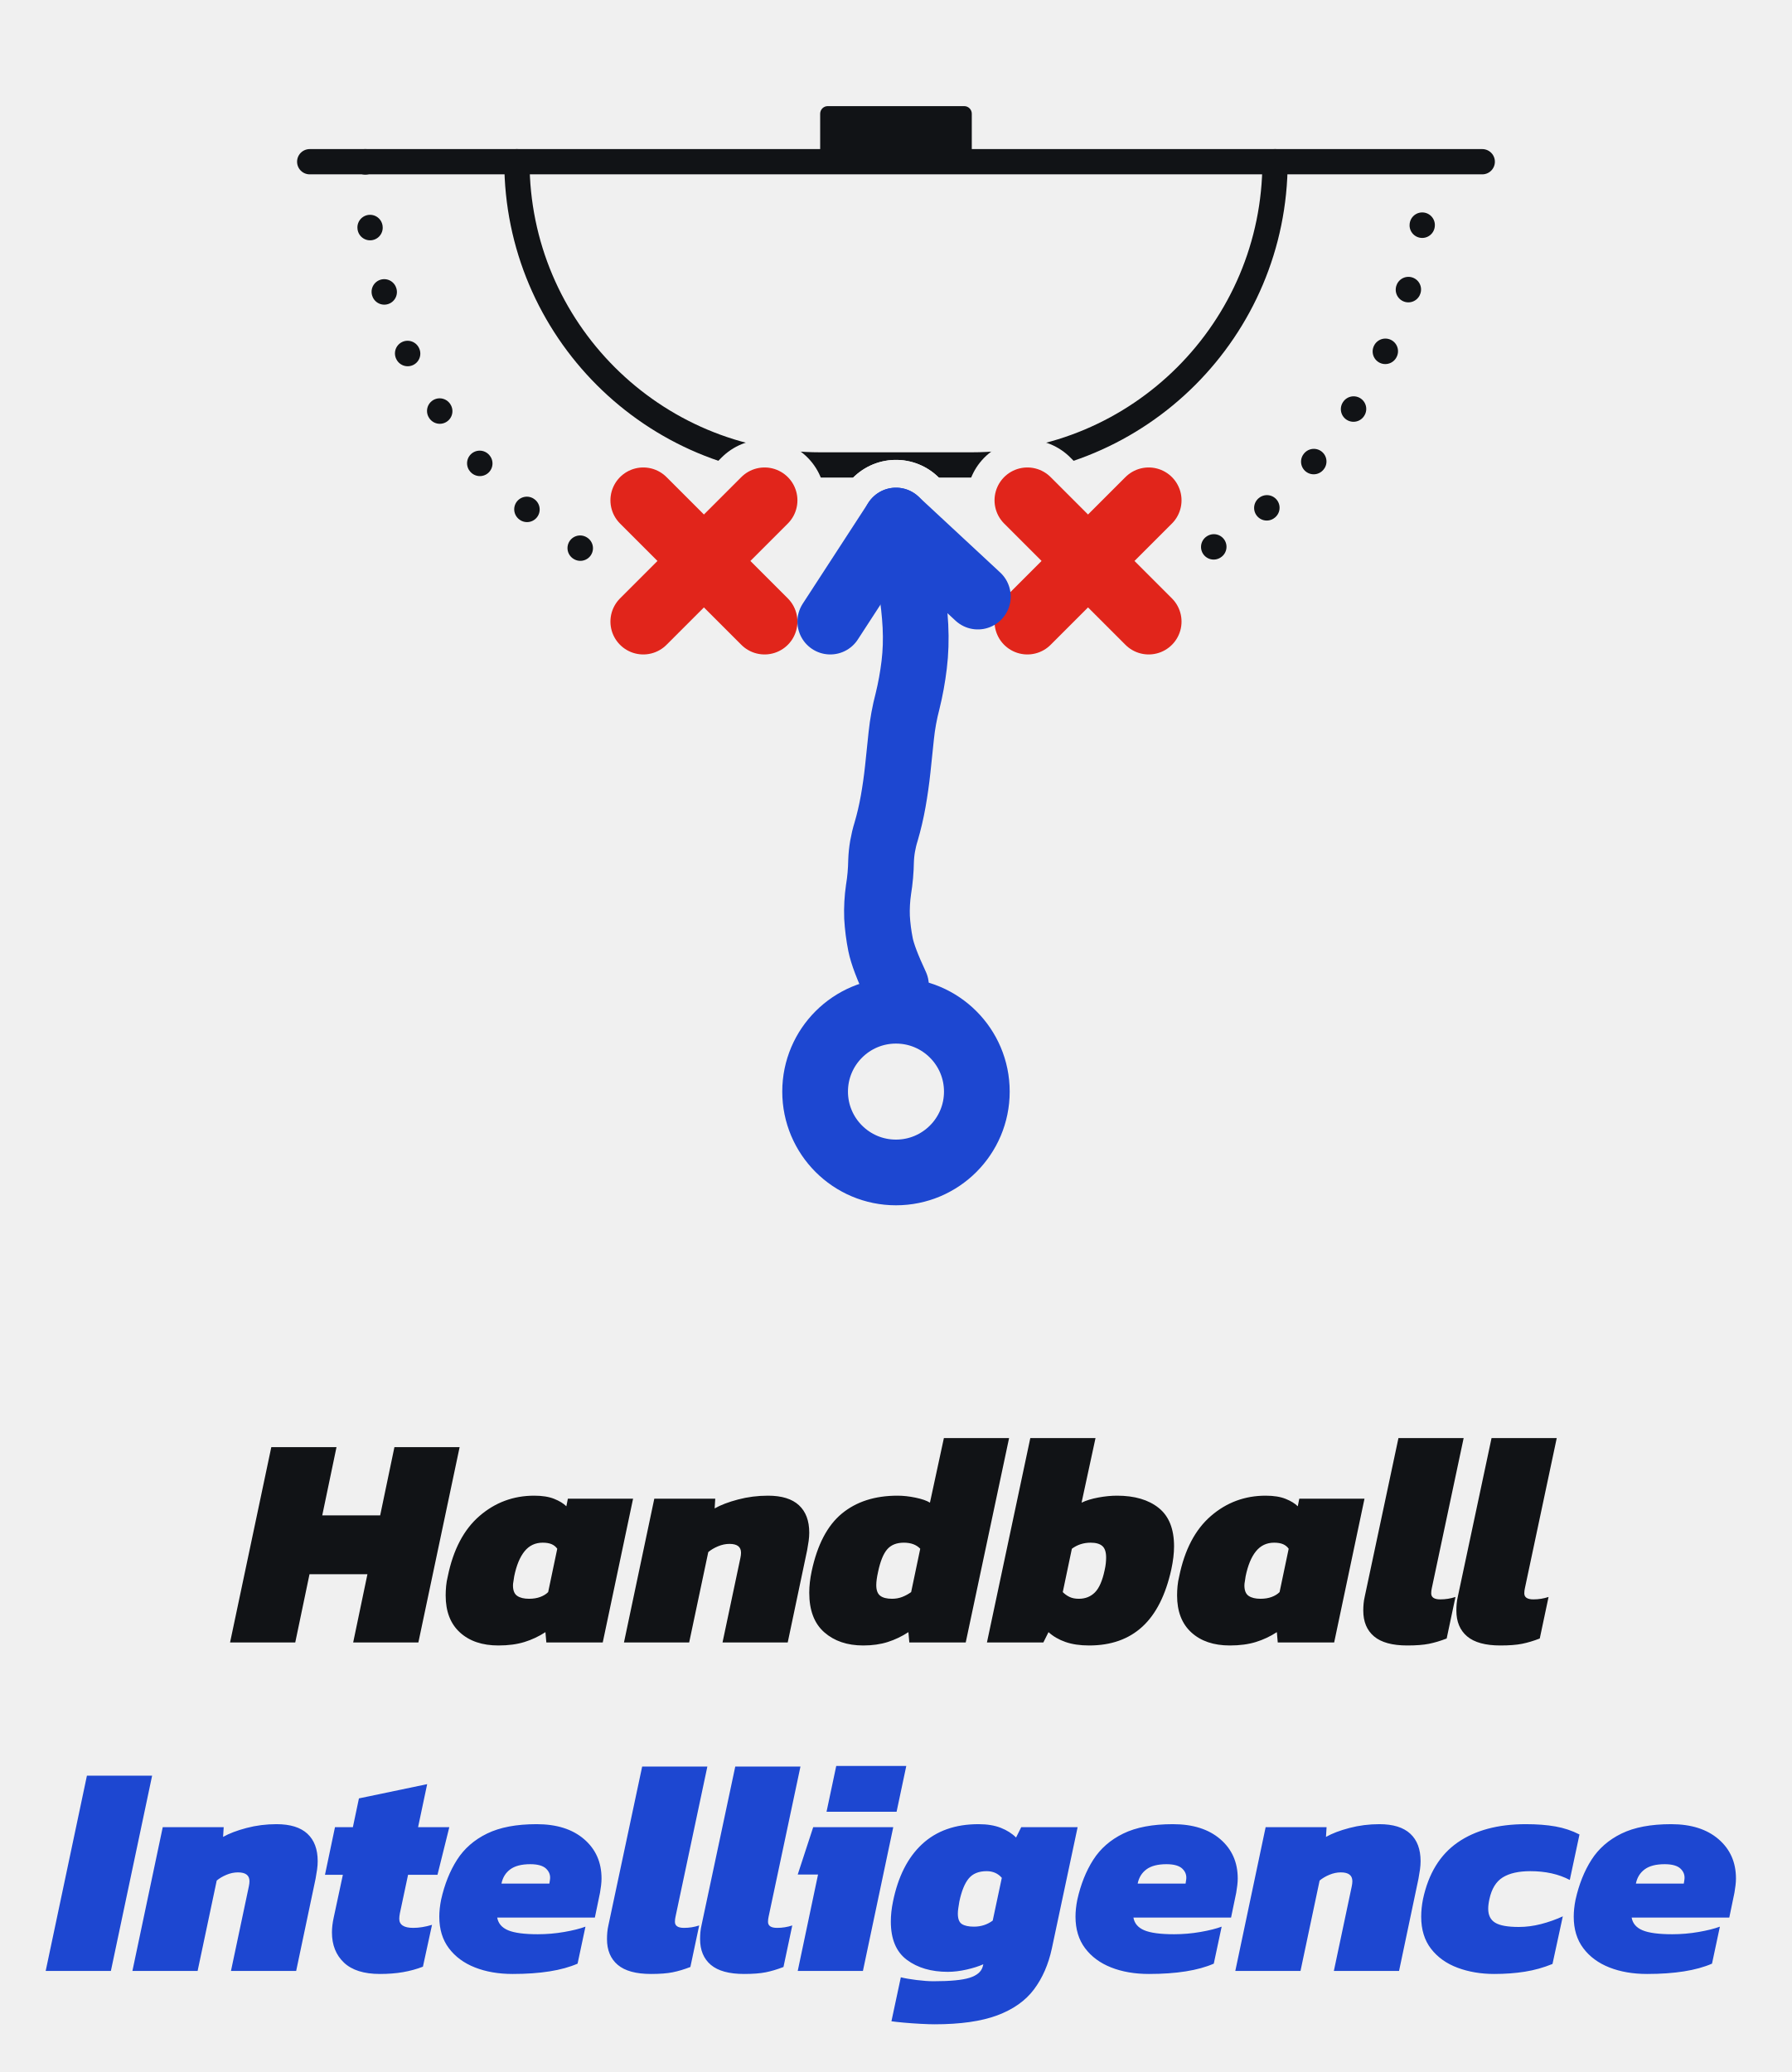
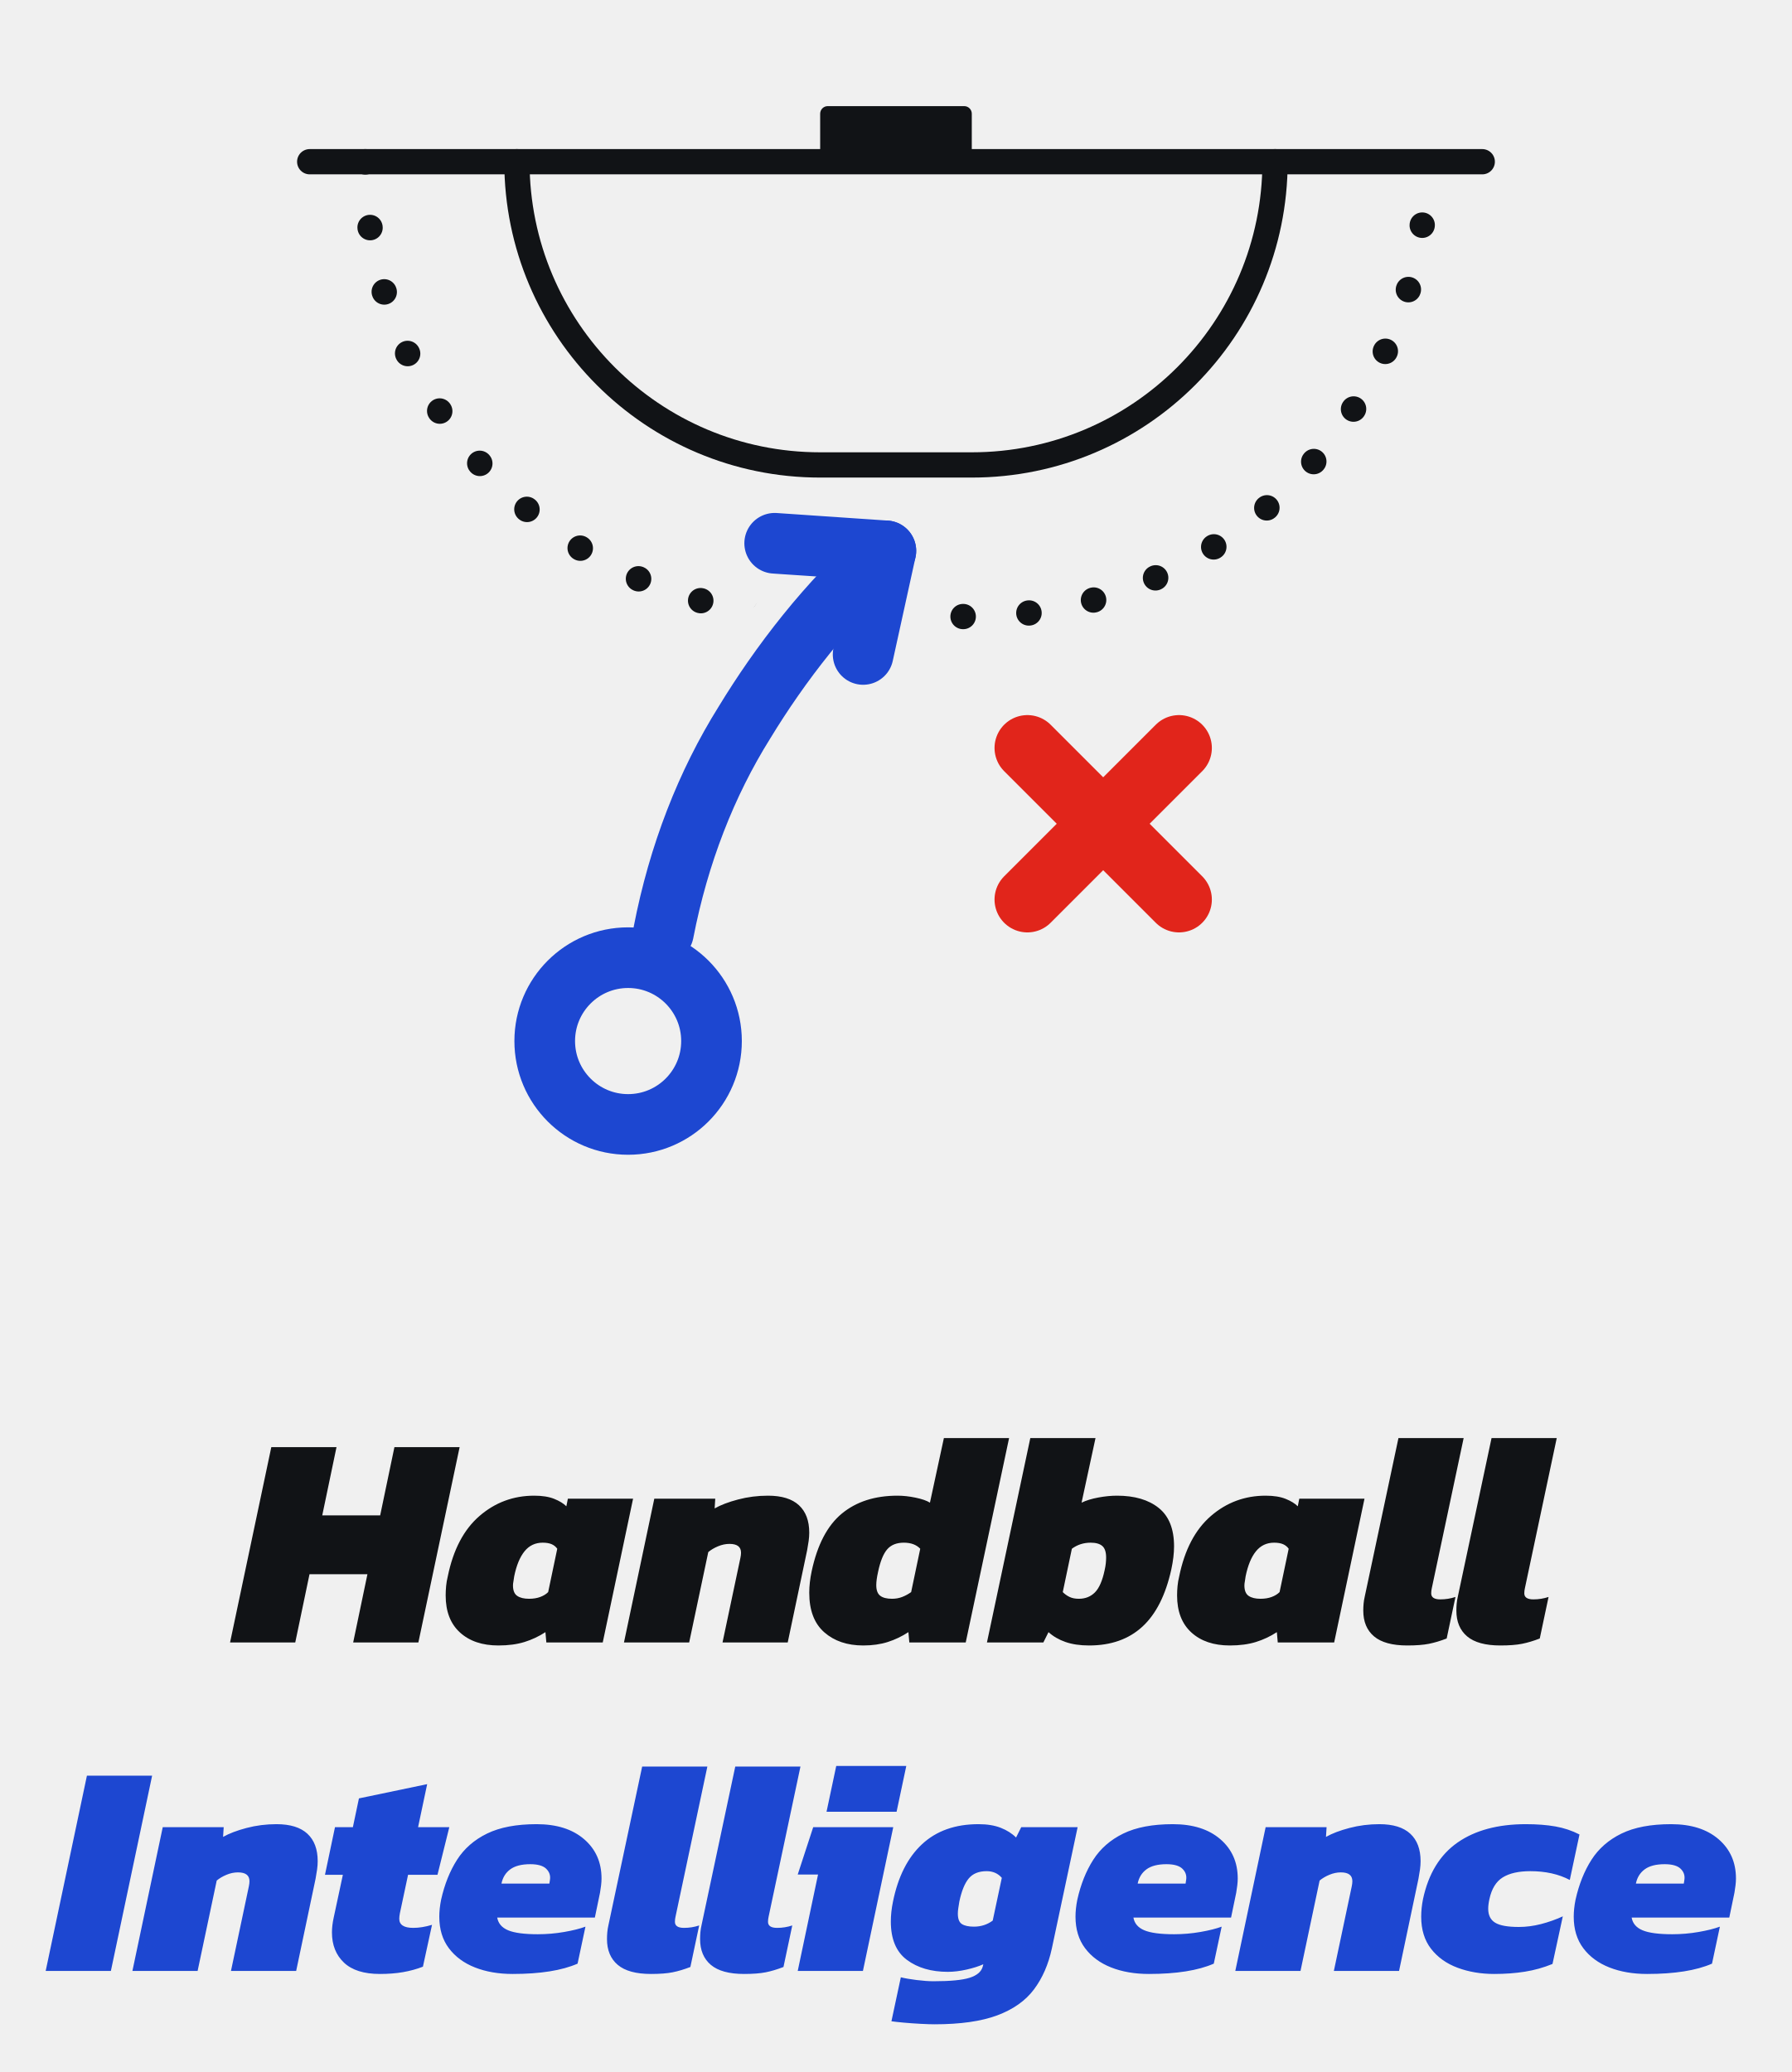
<svg xmlns="http://www.w3.org/2000/svg" viewBox="-98.56 0 709.12 820">
  <defs>
    <mask id="km25" maskUnits="userSpaceOnUse" x="0" y="0" width="512" height="512">
      <rect width="512" height="512" fill="#fff" />
-       <path d="M156 198L204 246M204 198L156 246" stroke="#000" stroke-width="48" stroke-linecap="round" fill="none" />
-       <path d="M308 198L356 246M356 198L308 246" stroke="#000" stroke-width="48" stroke-linecap="round" fill="none" />
-       <circle cx="256" cy="432" r="32" fill="none" stroke="#000" stroke-width="48" />
-       <path d="M256 390Q251 379.3 249.9 373.9Q248.8 368.4 248.5 363Q248.3 357.5 249.1 352Q250 346.5 250.1 340.7Q250.3 334.9 252.1 329.1Q253.8 323.3 254.9 317.1Q256 310.9 256.7 304.4Q257.4 297.8 258.1 291Q258.8 284.3 260.6 277.4Q262.3 270.5 263.2 263.1Q264.1 255.7 263.7 247.8Q263.3 240 261.9 231.7Q260.6 223.5 258.3 214.7L256 206" fill="none" stroke="#000" stroke-width="48" stroke-linecap="round" stroke-linejoin="round" />
-       <path d="M315.8 261.5L256 206L207.9 279.9" fill="none" stroke="#000" stroke-width="48" stroke-linecap="round" stroke-linejoin="round" />
+       <path d="M308 296L368 356M368 296L308 356" stroke="#000" stroke-width="48" stroke-linecap="round" fill="none" />
+       <circle cx="150" cy="412" r="33" fill="none" stroke="#000" stroke-width="46" />
+       <path d="M164 369 C 170 338, 181 310, 196 286 C 210 263, 229 238, 252 218" fill="none" stroke="#000" stroke-width="46" stroke-linecap="round" />
+       <path d="M243 259 L252 218 L208 215" fill="none" stroke="#000" stroke-width="46" stroke-linecap="round" stroke-linejoin="round" />
    </mask>
  </defs>
  <g mask="url(#km25)">
    <path d="M24 64H488" stroke="#111316" stroke-width="10" stroke-linecap="round" fill="none" />
    <rect x="226" y="42" width="60" height="22" rx="3" fill="#111316" />
    <path d="M106 64A120 120 0 0 0 226 184H286A120 120 0 0 0 406 64" stroke="#111316" stroke-width="10" fill="none" stroke-linecap="round" />
    <path d="M46 64A180 180 0 0 0 226 244H286A180 180 0 0 0 466 64" stroke="#111316" stroke-width="10" fill="none" stroke-linecap="round" stroke-dasharray="0.1 26" />
  </g>
-   <path d="M156 198L204 246M204 198L156 246" stroke="#e1251b" stroke-width="26" stroke-linecap="round" fill="none" />
-   <path d="M308 198L356 246M356 198L308 246" stroke="#e1251b" stroke-width="26" stroke-linecap="round" fill="none" />
-   <circle cx="256" cy="432" r="32" fill="none" stroke="#1d47d1" stroke-width="26" />
-   <path d="M256 390Q251 379.3 249.9 373.9Q248.8 368.4 248.5 363Q248.3 357.5 249.1 352Q250 346.5 250.1 340.7Q250.3 334.9 252.1 329.1Q253.8 323.3 254.9 317.1Q256 310.9 256.7 304.4Q257.4 297.8 258.1 291Q258.8 284.3 260.6 277.4Q262.3 270.5 263.2 263.1Q264.1 255.7 263.7 247.8Q263.3 240 261.9 231.7Q260.6 223.5 258.3 214.7L256 206" fill="none" stroke="#1d47d1" stroke-width="26" stroke-linecap="round" stroke-linejoin="round" />
-   <path d="M288.4 236.1L256 206L230 246" fill="none" stroke="#1d47d1" stroke-width="26" stroke-linecap="round" stroke-linejoin="round" />
+   <path d="M308 296L368 356M368 296L308 356" stroke="#e1251b" stroke-width="26" stroke-linecap="round" fill="none" />
+   <circle cx="150" cy="412" r="33" fill="none" stroke="#1d47d1" stroke-width="24" />
+   <path d="M164 369 C 170 338, 181 310, 196 286 C 210 263, 229 238, 252 218" fill="none" stroke="#1d47d1" stroke-width="24" stroke-linecap="round" />
+   <path d="M243 259 L252 218 L208 215" fill="none" stroke="#1d47d1" stroke-width="24" stroke-linecap="round" stroke-linejoin="round" />
  <path d="M18.28 650L-7.52 650L8.80 572.72L34.60 572.72L28.96 599.72L51.88 599.72L57.52 572.72L83.32 572.72L67.00 650L41.20 650L46.84 623L23.92 623L18.28 650ZM98.68 651.20L98.68 651.20Q89.08 651.20 83.44 646.04Q77.80 640.88 77.80 631.40L77.80 631.40Q77.80 629.60 77.98 627.68Q78.16 625.76 78.64 623.84L78.64 623.84Q81.88 608 91.18 599.96Q100.48 591.92 112.84 591.92L112.84 591.92Q117.64 591.92 120.76 593.18Q123.88 594.44 125.56 596.12L125.56 596.12L126.16 593.12L151.96 593.12L139.96 650L117.64 650L117.28 645.92Q113.44 648.44 109.00 649.82Q104.56 651.20 98.68 651.20ZM110.80 632.72L110.80 632.72Q113.32 632.72 115.24 632Q117.16 631.28 118.36 630.08L118.36 630.08L121.96 612.92Q121.12 611.72 119.74 611.12Q118.36 610.52 116.20 610.52L116.20 610.52Q111.76 610.52 109.00 613.94Q106.24 617.36 104.92 623.84L104.92 623.84Q104.80 624.92 104.62 625.82Q104.44 626.72 104.44 627.44L104.44 627.44Q104.44 630.44 106.12 631.58Q107.80 632.72 110.80 632.72ZM174.16 650L148.36 650L160.36 593.12L184.48 593.12L184.24 596.96Q187.84 594.92 193.54 593.42Q199.24 591.92 205.36 591.92L205.36 591.92Q213.52 591.92 217.60 595.70Q221.68 599.48 221.68 606.56L221.68 606.56Q221.68 608.12 221.44 609.86Q221.20 611.60 220.84 613.52L220.84 613.52L213.16 650L187.36 650L194.44 616.52Q194.56 615.92 194.62 615.44Q194.68 614.96 194.68 614.48L194.68 614.48Q194.68 611 190.12 611L190.12 611Q187.84 611 185.56 611.96Q183.28 612.92 181.72 614.24L181.72 614.24L174.16 650ZM243.04 651.20L243.04 651.20Q233.56 651.20 227.62 645.98Q221.68 640.76 221.68 630.32L221.68 630.32Q221.68 628.28 221.92 626.18Q222.16 624.08 222.64 621.80L222.64 621.80Q226.00 606.08 234.58 599Q243.16 591.92 256.60 591.92L256.60 591.92Q259.96 591.92 263.74 592.70Q267.52 593.48 269.44 594.68L269.44 594.68L274.96 569.12L300.76 569.12L283.60 650L261.28 650L260.92 645.92Q257.08 648.44 252.76 649.82Q248.44 651.20 243.04 651.20ZM254.44 632.72L254.44 632.72Q256.60 632.72 258.46 632Q260.32 631.28 262.00 630.08L262.00 630.08L265.60 612.92Q263.32 610.52 259.12 610.52L259.12 610.52Q254.80 610.52 252.52 613.16Q250.24 615.80 248.92 622.04L248.92 622.04Q248.20 625.28 248.20 627.32L248.20 627.32Q248.20 630.32 249.76 631.52Q251.32 632.72 254.44 632.72ZM332.44 651.20L332.44 651.20Q327.04 651.20 323.08 649.82Q319.12 648.44 316.36 645.92L316.36 645.92L314.32 650L292 650L309.16 569.12L334.96 569.12L329.44 594.68Q332.20 593.36 336.10 592.64Q340 591.92 343.48 591.92L343.48 591.92Q353.92 591.92 359.98 596.78Q366.04 601.64 366.04 611.96L366.04 611.96Q366.04 616.04 364.96 621.08L364.96 621.08Q361.60 636.32 353.50 643.76Q345.40 651.20 332.44 651.20ZM328.36 632.72L328.36 632.72Q332.20 632.72 334.72 630.20Q337.24 627.68 338.56 621.44L338.56 621.44Q338.92 619.88 339.04 618.62Q339.16 617.36 339.16 616.40L339.16 616.40Q339.16 613.16 337.66 611.84Q336.16 610.52 333.04 610.52L333.04 610.52Q328.84 610.52 325.60 612.92L325.60 612.92L322 630.08Q323.20 631.28 324.70 632Q326.20 632.72 328.36 632.72ZM388.12 651.20L388.12 651.20Q378.52 651.20 372.88 646.04Q367.24 640.88 367.24 631.40L367.24 631.40Q367.24 629.60 367.42 627.68Q367.60 625.76 368.08 623.84L368.08 623.84Q371.32 608 380.62 599.96Q389.92 591.92 402.28 591.92L402.28 591.92Q407.08 591.92 410.20 593.18Q413.32 594.44 415 596.12L415 596.12L415.60 593.12L441.40 593.12L429.40 650L407.08 650L406.72 645.92Q402.88 648.44 398.44 649.82Q394 651.20 388.12 651.20ZM400.24 632.72L400.24 632.72Q402.76 632.72 404.68 632Q406.60 631.28 407.80 630.08L407.80 630.08L411.40 612.92Q410.56 611.72 409.18 611.12Q407.80 610.52 405.64 610.52L405.64 610.52Q401.20 610.52 398.44 613.94Q395.68 617.36 394.36 623.84L394.36 623.84Q394.24 624.92 394.06 625.82Q393.88 626.72 393.88 627.44L393.88 627.44Q393.88 630.44 395.56 631.58Q397.24 632.72 400.24 632.72ZM458.32 651.20L458.32 651.20Q449.44 651.20 445.18 647.60Q440.92 644 440.92 637.40L440.92 637.40Q440.92 636.08 441.04 634.70Q441.16 633.32 441.52 631.76L441.52 631.76L454.84 569.12L480.64 569.12L468.04 628.52Q467.92 629 467.86 629.54Q467.80 630.08 467.80 630.56L467.80 630.56Q467.80 632.96 471.40 632.96L471.40 632.96Q472.96 632.96 474.46 632.72Q475.96 632.48 477.40 632L477.40 632L473.92 648.44Q470.20 649.88 466.90 650.54Q463.60 651.20 458.32 651.20ZM495.16 651.20L495.16 651.20Q486.28 651.20 482.02 647.60Q477.76 644 477.76 637.40L477.76 637.40Q477.76 636.08 477.88 634.70Q478.00 633.32 478.36 631.76L478.36 631.76L491.68 569.12L517.48 569.12L504.88 628.52Q504.76 629 504.70 629.54Q504.64 630.08 504.64 630.56L504.64 630.56Q504.64 632.96 508.24 632.96L508.24 632.96Q509.80 632.96 511.30 632.72Q512.80 632.48 514.24 632L514.24 632L510.76 648.44Q507.04 649.88 503.74 650.54Q500.44 651.20 495.16 651.20Z" fill="#111316" />
  <path d="M-54.68 780L-80.48 780L-64.16 702.72L-38.36 702.72L-54.68 780ZM-20.36 780L-46.16 780L-34.16 723.12L-10.04 723.12L-10.28 726.96Q-6.68 724.92-0.98 723.42Q4.72 721.92 10.84 721.92L10.84 721.92Q19.00 721.92 23.08 725.70Q27.16 729.48 27.16 736.56L27.16 736.56Q27.16 738.12 26.92 739.86Q26.68 741.60 26.32 743.52L26.32 743.52L18.64 780L-7.16 780L-0.08 746.52Q0.04 745.92 0.10 745.44Q0.16 744.96 0.16 744.48L0.16 744.48Q0.16 741-4.40 741L-4.40 741Q-6.68 741-8.96 741.96Q-11.24 742.92-12.80 744.24L-12.80 744.24L-20.36 780ZM51.76 781.20L51.76 781.20Q42.28 781.20 37.54 776.70Q32.80 772.20 32.80 764.76L32.80 764.76Q32.80 762 33.52 758.76L33.52 758.76L37.12 741.96L30.04 741.96L34.00 723.12L41.08 723.12L43.48 711.72L70.48 706.08L66.88 723.12L79.24 723.12L74.56 741.96L62.92 741.96L59.68 757.20Q59.56 757.80 59.50 758.34Q59.44 758.88 59.44 759.36L59.44 759.36Q59.44 762.96 64.96 762.96L64.96 762.96Q68.44 762.96 72.40 761.76L72.40 761.76L68.80 778.32Q65.08 779.76 60.94 780.48Q56.80 781.20 51.76 781.20ZM104.32 781.20L104.32 781.20Q95.92 781.20 89.38 778.62Q82.84 776.04 79.06 771Q75.28 765.96 75.28 758.52L75.28 758.52Q75.28 755.40 76.00 751.80L76.00 751.80Q78.04 742.68 82.30 736.02Q86.56 729.36 94.18 725.64Q101.80 721.92 113.80 721.92L113.80 721.92Q125.68 721.92 132.58 727.86Q139.48 733.80 139.48 743.40L139.48 743.40Q139.48 744.72 139.30 746.16Q139.12 747.60 138.88 749.04L138.88 749.04L136.84 758.88L98.20 758.88Q98.80 762.36 102.52 763.92Q106.24 765.48 114.28 765.48L114.28 765.48Q119.56 765.48 124.72 764.58Q129.88 763.68 133.12 762.48L133.12 762.48L130.00 777.12Q120.64 781.20 104.32 781.20ZM99.88 745.44L99.88 745.44L118.84 745.44L119.08 743.88Q119.44 741.36 117.58 739.56Q115.72 737.76 111.28 737.76L111.28 737.76Q106.12 737.76 103.36 739.80Q100.60 741.84 99.88 745.44ZM159.04 781.20L159.04 781.20Q150.16 781.20 145.90 777.60Q141.64 774 141.64 767.40L141.64 767.40Q141.64 766.08 141.76 764.70Q141.88 763.32 142.24 761.76L142.24 761.76L155.56 699.12L181.36 699.12L168.76 758.52Q168.64 759 168.58 759.54Q168.52 760.08 168.52 760.56L168.52 760.56Q168.52 762.96 172.12 762.96L172.12 762.96Q173.68 762.96 175.18 762.72Q176.68 762.48 178.12 762L178.12 762L174.64 778.44Q170.92 779.88 167.62 780.54Q164.32 781.20 159.04 781.20ZM195.88 781.20L195.88 781.20Q187 781.20 182.74 777.60Q178.48 774 178.48 767.40L178.48 767.40Q178.48 766.08 178.60 764.70Q178.72 763.32 179.08 761.76L179.08 761.76L192.40 699.12L218.20 699.12L205.60 758.52Q205.48 759 205.42 759.54Q205.36 760.08 205.36 760.56L205.36 760.56Q205.36 762.96 208.96 762.96L208.96 762.96Q210.52 762.96 212.02 762.72Q213.52 762.48 214.96 762L214.96 762L211.48 778.44Q207.76 779.88 204.46 780.54Q201.16 781.20 195.88 781.20ZM256.24 717L228.52 717L232.36 698.88L260.08 698.88L256.24 717ZM242.92 780L217.12 780L225.16 741.84L217.12 741.84L223.24 723.12L254.92 723.12L242.92 780ZM271.24 801.12L271.24 801.12Q269.32 801.12 265.84 800.94Q262.36 800.76 259.06 800.46Q255.76 800.16 254.20 799.92L254.20 799.92L257.92 782.52Q260.32 783.12 264.16 783.60Q268 784.08 270.88 784.08L270.88 784.08Q280.84 784.08 285.16 782.70Q289.48 781.32 290.32 778.32L290.32 778.32L290.56 777.36Q287.92 778.56 283.96 779.46Q280 780.36 276.52 780.36L276.52 780.36Q266.68 780.36 260.32 775.62Q253.96 770.88 253.96 760.44L253.96 760.44Q253.96 756.72 254.80 752.64L254.80 752.64Q257.80 737.76 266.32 729.84Q274.84 721.92 288.64 721.92L288.64 721.92Q293.80 721.92 297.46 723.36Q301.12 724.80 303.52 727.20L303.52 727.20L305.56 723.12L327.88 723.12L317.68 771.12Q315.64 780.60 310.60 787.32Q305.56 794.04 296.08 797.58Q286.60 801.12 271.24 801.12ZM286.84 762.48L286.84 762.48Q291.04 762.48 294.28 760.08L294.28 760.08L297.88 743.16Q295.60 740.52 291.88 740.52L291.88 740.52Q287.20 740.52 284.80 743.40Q282.40 746.28 281.08 752.52L281.08 752.52Q280.84 753.96 280.66 755.16Q280.48 756.36 280.48 757.32L280.48 757.32Q280.48 760.44 282.10 761.46Q283.72 762.48 286.84 762.48ZM356.08 781.20L356.08 781.20Q347.68 781.20 341.14 778.62Q334.60 776.04 330.82 771Q327.04 765.96 327.04 758.52L327.04 758.52Q327.04 755.40 327.76 751.80L327.76 751.80Q329.80 742.68 334.06 736.02Q338.32 729.36 345.94 725.64Q353.56 721.92 365.56 721.92L365.56 721.92Q377.44 721.92 384.34 727.86Q391.24 733.80 391.24 743.40L391.24 743.40Q391.24 744.72 391.06 746.16Q390.88 747.60 390.64 749.04L390.64 749.04L388.60 758.88L349.96 758.88Q350.56 762.36 354.28 763.92Q358 765.48 366.04 765.48L366.04 765.48Q371.32 765.48 376.48 764.58Q381.64 763.68 384.88 762.48L384.88 762.48L381.76 777.12Q372.40 781.20 356.08 781.20ZM351.64 745.44L351.64 745.44L370.60 745.44L370.84 743.88Q371.20 741.36 369.34 739.56Q367.48 737.76 363.04 737.76L363.04 737.76Q357.88 737.76 355.12 739.80Q352.36 741.84 351.64 745.44ZM416.08 780L390.28 780L402.28 723.12L426.40 723.12L426.16 726.96Q429.76 724.92 435.46 723.42Q441.16 721.92 447.28 721.92L447.28 721.92Q455.44 721.92 459.52 725.70Q463.60 729.48 463.60 736.56L463.60 736.56Q463.60 738.12 463.36 739.86Q463.12 741.60 462.76 743.52L462.76 743.52L455.08 780L429.28 780L436.36 746.52Q436.48 745.92 436.54 745.44Q436.60 744.96 436.60 744.48L436.60 744.48Q436.60 741 432.04 741L432.04 741Q429.76 741 427.48 741.96Q425.20 742.92 423.64 744.24L423.64 744.24L416.08 780ZM492.76 781.20L492.76 781.20Q484.84 781.20 478.24 778.74Q471.64 776.28 467.74 771.24Q463.84 766.20 463.84 758.52L463.84 758.52Q463.84 755.16 464.56 751.56L464.56 751.56Q467.80 736.44 478.24 729.18Q488.68 721.92 505.24 721.92L505.24 721.92Q511.84 721.92 516.94 722.82Q522.04 723.72 526.48 726L526.48 726L522.64 744Q516.04 740.52 507.04 740.52L507.04 740.52Q500.08 740.52 496.12 742.98Q492.16 745.44 490.84 751.56L490.84 751.56Q490.60 752.64 490.48 753.60Q490.36 754.56 490.36 755.40L490.36 755.40Q490.36 759.24 493.12 760.92Q495.88 762.60 502.48 762.60L502.48 762.60Q506.80 762.60 511.24 761.46Q515.68 760.32 519.88 758.40L519.88 758.40L515.80 777.24Q510.52 779.40 504.88 780.30Q499.24 781.20 492.76 781.20ZM553.24 781.20L553.24 781.20Q544.84 781.20 538.30 778.62Q531.76 776.04 527.98 771Q524.20 765.96 524.20 758.52L524.20 758.52Q524.20 755.40 524.92 751.80L524.92 751.80Q526.96 742.68 531.22 736.02Q535.48 729.36 543.10 725.64Q550.72 721.92 562.72 721.92L562.72 721.92Q574.60 721.92 581.50 727.86Q588.40 733.80 588.40 743.40L588.40 743.40Q588.40 744.72 588.22 746.16Q588.04 747.60 587.80 749.04L587.80 749.04L585.76 758.88L547.12 758.88Q547.72 762.36 551.44 763.92Q555.16 765.48 563.20 765.48L563.20 765.48Q568.48 765.48 573.64 764.58Q578.80 763.68 582.04 762.48L582.04 762.48L578.92 777.12Q569.56 781.20 553.24 781.20ZM548.80 745.44L548.80 745.44L567.76 745.44L568 743.88Q568.36 741.36 566.50 739.56Q564.64 737.76 560.20 737.76L560.20 737.76Q555.04 737.76 552.28 739.80Q549.52 741.84 548.80 745.44Z" fill="#1d47d1" />
</svg>
